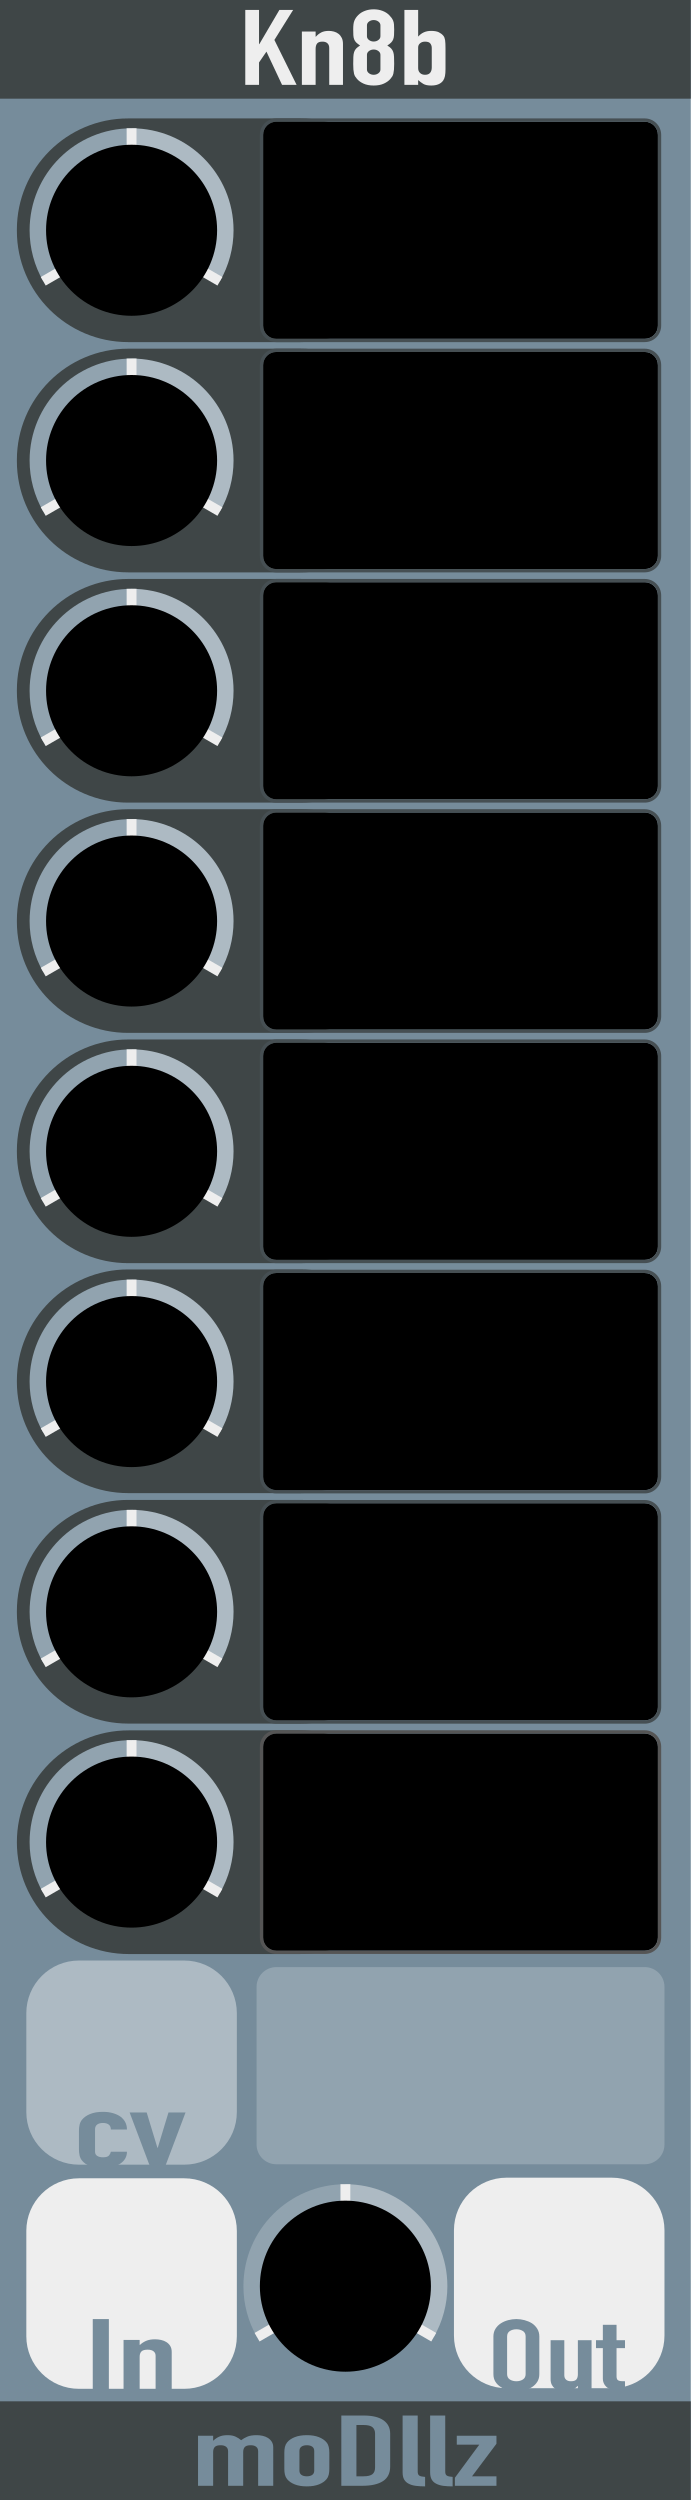
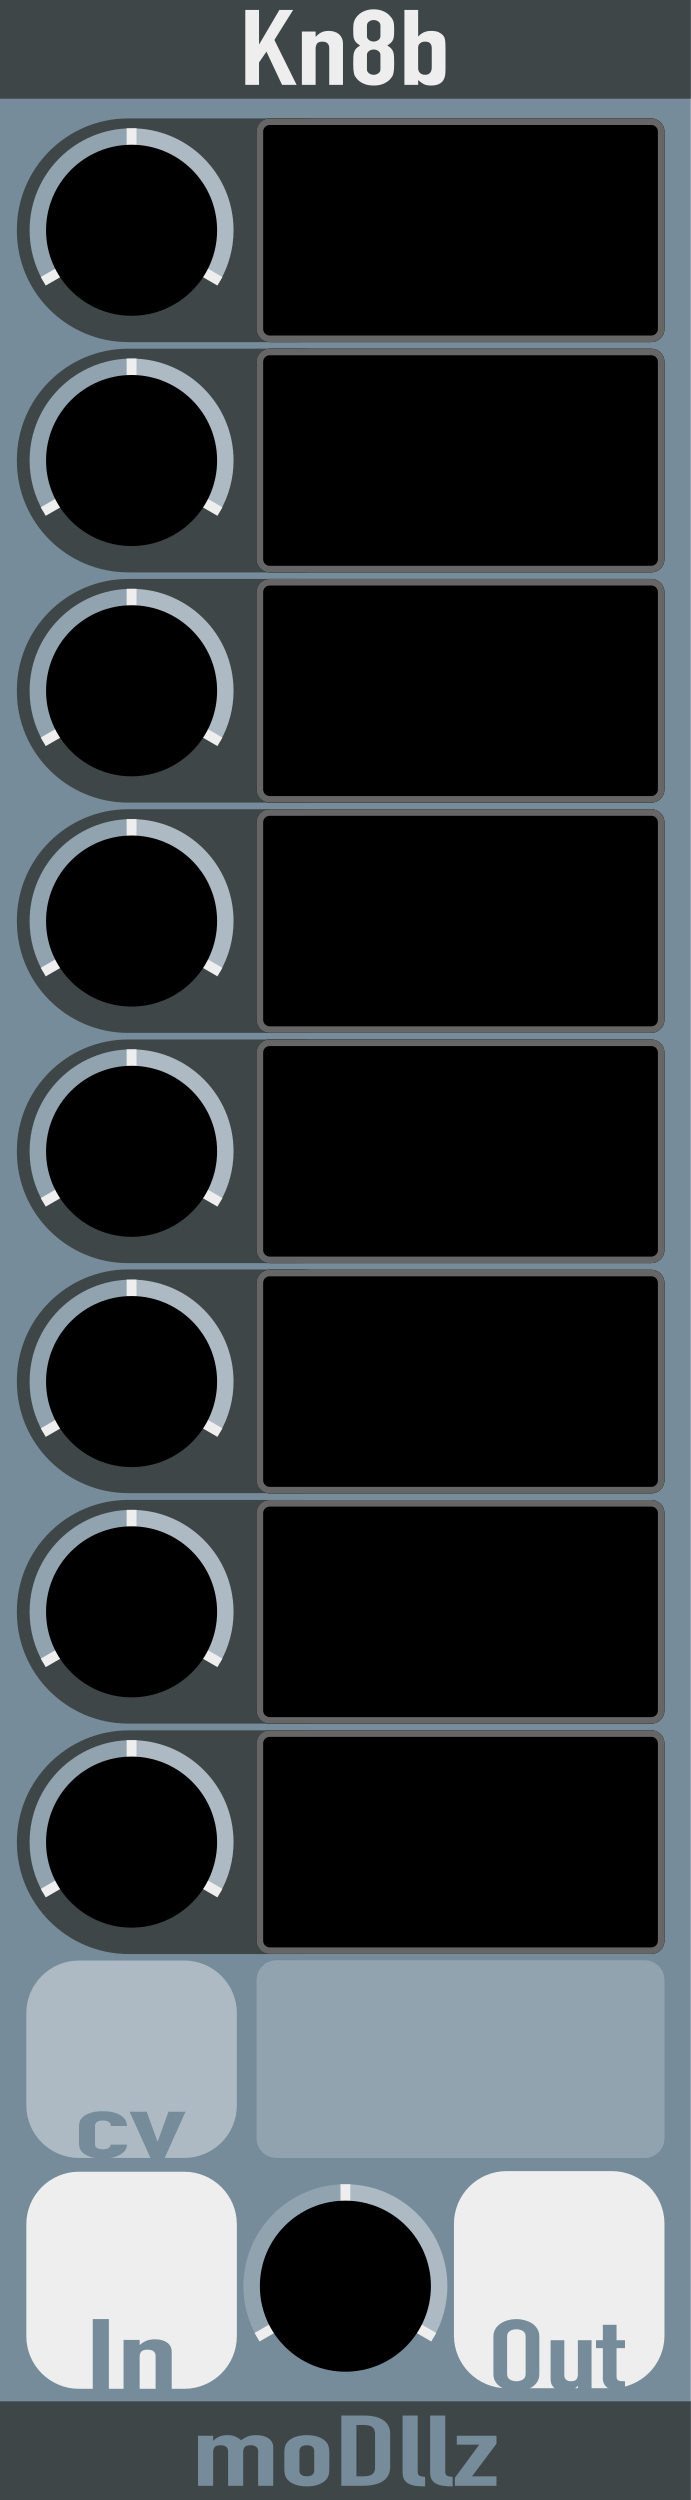
<svg xmlns="http://www.w3.org/2000/svg" width="105px" height="380px" version="1.1" xml:space="preserve" style="fill-rule:evenodd;clip-rule:evenodd;stroke-linejoin:round;stroke-miterlimit:6;">
  <rect id="Kn8b" x="0" y="0" width="105" height="380" style="fill:none;" />
  <g id="Kn8b1">
    <rect id="Back" x="0" y="0" width="105" height="380" style="fill:#768c9b;" />
    <rect id="Bottom" x="0" y="365" width="105" height="15" style="fill:#3f4647;" />
    <g>
      <path d="M30.101,377.84L30.101,370.235L32.396,370.235L32.396,370.97L32.441,370.97C32.681,370.73 32.97,370.533 33.308,370.378C33.645,370.223 34.076,370.145 34.601,370.145C35.096,370.145 35.509,370.225 35.839,370.385C36.169,370.545 36.439,370.72 36.649,370.91C36.934,370.7 37.249,370.52 37.594,370.37C37.939,370.22 38.419,370.145 39.034,370.145C39.319,370.145 39.611,370.178 39.911,370.243C40.211,370.308 40.481,370.415 40.721,370.565C40.961,370.715 41.156,370.908 41.306,371.143C41.456,371.378 41.531,371.665 41.531,372.005L41.531,377.84L39.236,377.84L39.236,372.575C39.236,372.295 39.139,372.075 38.944,371.915C38.749,371.755 38.471,371.675 38.111,371.675C37.676,371.675 37.376,371.765 37.211,371.945C37.046,372.125 36.964,372.385 36.964,372.725L36.964,377.84L34.669,377.84L34.669,372.575C34.669,372.295 34.571,372.075 34.376,371.915C34.181,371.755 33.904,371.675 33.544,371.675C33.109,371.675 32.809,371.765 32.644,371.945C32.479,372.125 32.396,372.385 32.396,372.725L32.396,377.84L30.101,377.84Z" style="fill:#768c9b;fill-rule:nonzero;" />
      <path d="M43.219,372.785C43.219,372.475 43.249,372.19 43.309,371.93C43.369,371.67 43.481,371.44 43.646,371.24C43.916,370.91 44.302,370.645 44.805,370.445C45.307,370.245 45.919,370.145 46.639,370.145C47.359,370.145 47.97,370.245 48.472,370.445C48.975,370.645 49.361,370.91 49.631,371.24C49.796,371.44 49.909,371.67 49.969,371.93C50.029,372.19 50.059,372.475 50.059,372.785L50.059,375.29C50.059,375.6 50.029,375.885 49.969,376.145C49.909,376.405 49.796,376.635 49.631,376.835C49.361,377.165 48.975,377.43 48.472,377.63C47.97,377.83 47.359,377.93 46.639,377.93C45.919,377.93 45.307,377.83 44.805,377.63C44.302,377.43 43.916,377.165 43.646,376.835C43.481,376.635 43.369,376.405 43.309,376.145C43.249,375.885 43.219,375.6 43.219,375.29L43.219,372.785ZM45.514,375.53C45.514,375.82 45.615,376.038 45.817,376.183C46.02,376.328 46.294,376.4 46.639,376.4C46.984,376.4 47.257,376.328 47.46,376.183C47.662,376.038 47.764,375.82 47.764,375.53L47.764,372.545C47.764,372.255 47.662,372.038 47.46,371.893C47.257,371.748 46.984,371.675 46.639,371.675C46.294,371.675 46.02,371.748 45.817,371.893C45.615,372.038 45.514,372.255 45.514,372.545L45.514,375.53Z" style="fill:#768c9b;fill-rule:nonzero;" />
      <path d="M51.881,377.84L51.881,367.16L55.279,367.16C56.599,367.16 57.6,367.4 58.282,367.88C58.965,368.36 59.306,369.04 59.306,369.92L59.306,374.915C59.306,375.915 58.942,376.653 58.215,377.128C57.487,377.603 56.441,377.84 55.076,377.84L51.881,377.84ZM54.176,368.6L54.176,376.4L55.234,376.4C55.879,376.4 56.336,376.293 56.606,376.078C56.876,375.863 57.011,375.525 57.011,375.065L57.011,369.92C57.011,369.5 56.884,369.175 56.629,368.945C56.374,368.715 55.909,368.6 55.234,368.6L54.176,368.6Z" style="fill:#768c9b;fill-rule:nonzero;" />
      <path d="M61.196,367.16L63.491,367.16L63.491,375.695C63.491,375.985 63.57,376.183 63.728,376.288C63.885,376.393 64.181,376.46 64.616,376.49L64.616,377.93C64.091,377.93 63.619,377.903 63.199,377.848C62.779,377.793 62.419,377.685 62.119,377.525C61.819,377.375 61.59,377.163 61.433,376.888C61.275,376.613 61.196,376.25 61.196,375.8L61.196,367.16Z" style="fill:#768c9b;fill-rule:nonzero;" />
      <path d="M65.381,367.16L67.676,367.16L67.676,375.695C67.676,375.985 67.755,376.183 67.912,376.288C68.07,376.393 68.366,376.46 68.801,376.49L68.801,377.93C68.276,377.93 67.804,377.903 67.384,377.848C66.964,377.793 66.604,377.685 66.304,377.525C66.004,377.375 65.775,377.163 65.617,376.888C65.46,376.613 65.381,376.25 65.381,375.8L65.381,367.16Z" style="fill:#768c9b;fill-rule:nonzero;" />
      <path d="M69.139,377.84L69.139,376.625L72.851,371.585L69.431,371.585L69.431,370.235L75.461,370.235L75.461,371.45L71.749,376.4L75.461,376.4L75.461,377.84L69.139,377.84Z" style="fill:#768c9b;fill-rule:nonzero;" />
    </g>
    <rect id="Top" x="0" y="0" width="105" height="15" style="fill:#3f4647;" />
    <path d="M37.283,12.904L37.283,1.512L39.372,1.512L39.372,6.712L39.413,6.712L42.465,1.512L44.554,1.512L41.707,6.072L45.086,12.904L42.874,12.904L40.499,7.848L39.372,9.496L39.372,12.904L37.283,12.904Z" style="fill:#eee;fill-rule:nonzero;" />
    <path d="M45.885,12.904L45.885,4.792L47.974,4.792L47.974,5.576L48.015,5.576C48.233,5.32 48.496,5.109 48.803,4.944C49.111,4.779 49.503,4.696 49.981,4.696C50.24,4.696 50.5,4.731 50.759,4.8C51.019,4.869 51.251,4.984 51.456,5.144C51.66,5.304 51.824,5.509 51.947,5.76C52.07,6.011 52.131,6.317 52.131,6.68L52.131,12.904L50.042,12.904L50.042,7.288C50.042,6.989 49.954,6.755 49.776,6.584C49.599,6.413 49.346,6.328 49.018,6.328C48.622,6.328 48.349,6.424 48.199,6.616C48.049,6.808 47.974,7.085 47.974,7.448L47.974,12.904L45.885,12.904Z" style="fill:#eee;fill-rule:nonzero;" />
    <path d="M57.825,3.848C57.825,3.624 57.722,3.435 57.518,3.28C57.313,3.125 57.074,3.048 56.801,3.048C56.528,3.048 56.289,3.125 56.084,3.28C55.879,3.435 55.777,3.624 55.777,3.848L55.777,5.512C55.777,5.736 55.879,5.925 56.084,6.08C56.289,6.235 56.528,6.312 56.801,6.312C57.074,6.312 57.313,6.235 57.518,6.08C57.722,5.925 57.825,5.736 57.825,5.512L57.825,3.848ZM53.688,4.488C53.688,4.179 53.701,3.915 53.729,3.696C53.756,3.477 53.804,3.288 53.872,3.128C53.94,2.968 54.019,2.824 54.108,2.696C54.196,2.568 54.309,2.435 54.446,2.296C54.719,2.019 55.06,1.803 55.47,1.648C55.879,1.493 56.323,1.416 56.801,1.416C57.279,1.416 57.722,1.493 58.132,1.648C58.542,1.803 58.883,2.019 59.156,2.296C59.293,2.435 59.409,2.568 59.504,2.696C59.6,2.824 59.682,2.968 59.75,3.128C59.818,3.288 59.863,3.477 59.883,3.696C59.904,3.915 59.914,4.179 59.914,4.488C59.914,4.829 59.907,5.117 59.893,5.352C59.88,5.587 59.839,5.795 59.77,5.976C59.702,6.157 59.596,6.32 59.453,6.464C59.31,6.608 59.115,6.76 58.869,6.92C59.115,7.069 59.31,7.219 59.453,7.368C59.596,7.517 59.702,7.693 59.77,7.896C59.839,8.099 59.88,8.347 59.893,8.64C59.907,8.933 59.914,9.293 59.914,9.72C59.914,10.072 59.904,10.363 59.883,10.592C59.863,10.821 59.832,11.021 59.791,11.192C59.75,11.363 59.692,11.507 59.617,11.624C59.542,11.741 59.45,11.864 59.34,11.992C59.108,12.269 58.781,12.507 58.357,12.704C57.934,12.901 57.415,13 56.801,13C56.186,13 55.668,12.901 55.244,12.704C54.821,12.507 54.493,12.269 54.261,11.992C54.152,11.864 54.06,11.741 53.985,11.624C53.91,11.507 53.852,11.363 53.811,11.192C53.77,11.021 53.739,10.821 53.719,10.592C53.698,10.363 53.688,10.072 53.688,9.72C53.688,9.293 53.695,8.933 53.708,8.64C53.722,8.347 53.763,8.099 53.831,7.896C53.899,7.693 54.005,7.517 54.149,7.368C54.292,7.219 54.487,7.069 54.732,6.92C54.487,6.76 54.292,6.608 54.149,6.464C54.005,6.32 53.899,6.157 53.831,5.976C53.763,5.795 53.722,5.587 53.708,5.352C53.695,5.117 53.688,4.829 53.688,4.488ZM57.825,8.328C57.825,8.104 57.722,7.915 57.518,7.76C57.313,7.605 57.074,7.528 56.801,7.528C56.528,7.528 56.289,7.605 56.084,7.76C55.879,7.915 55.777,8.104 55.777,8.328L55.777,10.568C55.777,10.792 55.879,10.981 56.084,11.136C56.289,11.291 56.528,11.368 56.801,11.368C57.074,11.368 57.313,11.291 57.518,11.136C57.722,10.981 57.825,10.792 57.825,10.568L57.825,8.328Z" style="fill:#eee;fill-rule:nonzero;" />
    <path d="M61.47,12.904L61.47,1.512L63.559,1.512L63.559,5.528L63.6,5.528C63.832,5.261 64.109,5.056 64.43,4.912C64.75,4.768 65.116,4.696 65.525,4.696C66.03,4.696 66.423,4.765 66.703,4.904C66.983,5.043 67.211,5.219 67.389,5.432C67.525,5.603 67.614,5.827 67.655,6.104C67.696,6.381 67.717,6.813 67.717,7.4L67.717,10.488C67.717,10.936 67.689,11.293 67.635,11.56C67.58,11.827 67.491,12.051 67.368,12.232C67.013,12.744 66.406,13 65.546,13C65.027,13 64.631,12.92 64.358,12.76C64.085,12.6 63.819,12.403 63.559,12.168L63.559,12.904L61.47,12.904ZM65.628,7.288C65.628,7.032 65.556,6.808 65.413,6.616C65.269,6.424 65,6.328 64.604,6.328C64.303,6.328 64.054,6.411 63.856,6.576C63.658,6.741 63.559,6.952 63.559,7.208L63.559,10.36C63.559,10.659 63.655,10.901 63.846,11.088C64.037,11.275 64.29,11.368 64.604,11.368C64.959,11.368 65.218,11.267 65.382,11.064C65.546,10.861 65.628,10.595 65.628,10.264L65.628,7.288Z" style="fill:#eee;fill-rule:nonzero;" />
-     <path d="M101,339.008C101,334.593 97.415,331.008 93,331.008L77,331.008C72.585,331.008 69,334.593 69,339.008L69,355.008C69,359.423 72.585,363.008 77,363.008L93,363.008C97.415,363.008 101,359.423 101,355.008L101,339.008Z" style="fill:#eee;" />
+     <path d="M101,338.008C101,333.593 97.415,330.008 93,330.008L77,330.008C72.585,330.008 69,333.593 69,338.008L69,355.008C69,359.423 72.585,363.008 77,363.008L93,363.008C97.415,363.008 101,359.423 101,355.008L101,338.008Z" style="fill:#eee;" />
    <path d="M74.998,355.144C74.998,354.708 75.1,354.323 75.304,353.989C75.508,353.655 75.78,353.376 76.121,353.153C76.447,352.941 76.818,352.779 77.233,352.667C77.648,352.556 78.066,352.5 78.488,352.5C78.91,352.5 79.328,352.556 79.743,352.667C80.158,352.779 80.536,352.941 80.876,353.153C81.203,353.376 81.468,353.655 81.672,353.989C81.876,354.323 81.978,354.708 81.978,355.144L81.978,360.856C81.978,361.312 81.876,361.702 81.672,362.026C81.468,362.35 81.203,362.619 80.876,362.831C80.536,363.054 80.158,363.221 79.743,363.333C79.328,363.444 78.91,363.5 78.488,363.5C78.066,363.5 77.648,363.444 77.233,363.333C76.818,363.221 76.447,363.054 76.121,362.831C75.78,362.619 75.508,362.35 75.304,362.026C75.1,361.702 74.998,361.312 74.998,360.856L74.998,355.144ZM77.08,360.856C77.08,361.231 77.219,361.507 77.498,361.684C77.777,361.862 78.107,361.95 78.488,361.95C78.869,361.95 79.199,361.862 79.478,361.684C79.757,361.507 79.896,361.231 79.896,360.856L79.896,355.144C79.896,354.769 79.757,354.493 79.478,354.316C79.199,354.138 78.869,354.05 78.488,354.05C78.107,354.05 77.777,354.138 77.498,354.316C77.219,354.493 77.08,354.769 77.08,355.144L77.08,360.856Z" style="fill:#768c9b;fill-rule:nonzero;" />
    <path d="M89.918,355.706L89.918,363.409L87.836,363.409L87.836,362.664L87.795,362.664C87.577,362.907 87.316,363.108 87.009,363.265C86.703,363.422 86.312,363.5 85.836,363.5C85.577,363.5 85.319,363.467 85.06,363.401C84.802,363.335 84.57,363.227 84.366,363.075C84.162,362.923 83.999,362.728 83.876,362.49C83.754,362.252 83.693,361.96 83.693,361.616L83.693,355.706L85.775,355.706L85.775,361.039C85.775,361.322 85.863,361.545 86.04,361.707C86.217,361.869 86.469,361.95 86.795,361.95C87.19,361.95 87.462,361.859 87.612,361.677C87.761,361.494 87.836,361.231 87.836,360.887L87.836,355.706L89.918,355.706Z" style="fill:#768c9b;fill-rule:nonzero;" />
    <path d="M91.632,355.706L91.632,353.366L93.714,353.366L93.714,355.706L95,355.706L95,356.921L93.714,356.921L93.714,361.191C93.714,361.373 93.738,361.515 93.786,361.616C93.833,361.717 93.911,361.793 94.02,361.844C94.129,361.895 94.262,361.925 94.418,361.935C94.575,361.945 94.769,361.95 95,361.95L95,363.409L94.143,363.409C93.667,363.409 93.269,363.353 92.949,363.242C92.629,363.13 92.374,362.988 92.183,362.816C91.993,362.644 91.853,362.449 91.765,362.231C91.677,362.014 91.632,361.803 91.632,361.601L91.632,356.921L90.591,356.921L90.591,355.706L91.632,355.706Z" style="fill:#768c9b;fill-rule:nonzero;" />
-     <path d="M36,339.101C36,334.685 32.415,331.101 28,331.101L12,331.101C7.585,331.101 4,334.685 4,339.101L4,355.101C4,359.516 7.585,363.101 12,363.101L28,363.101C32.415,363.101 36,359.516 36,355.101L36,339.101Z" style="fill:#eee;" />
+     <path d="M36,338.101C36,333.685 32.415,330.101 28,330.101L12,330.101C7.585,330.101 4,333.685 4,338.101L4,355.101C4,359.516 7.585,363.101 12,363.101L28,363.101C32.415,363.101 36,359.516 36,355.101L36,338.101Z" style="fill:#eee;" />
    <rect x="14.1" y="352.5" width="2.448" height="11" style="fill:#768c9b;fill-rule:nonzero;" />
    <path d="M18.78,363.5L18.78,355.667L21.228,355.667L21.228,356.424L21.276,356.424C21.532,356.177 21.84,355.974 22.2,355.814C22.56,355.654 23.02,355.574 23.58,355.574C23.884,355.574 24.188,355.608 24.492,355.675C24.796,355.742 25.068,355.853 25.308,356.007C25.548,356.162 25.74,356.36 25.884,356.602C26.028,356.844 26.1,357.14 26.1,357.49L26.1,363.5L23.652,363.5L23.652,358.077C23.652,357.789 23.548,357.562 23.34,357.397C23.132,357.233 22.836,357.15 22.452,357.15C21.988,357.15 21.668,357.243 21.492,357.428C21.316,357.614 21.228,357.882 21.228,358.232L21.228,363.5L18.78,363.5Z" style="fill:#768c9b;fill-rule:nonzero;" />
-     <path d="M36,306C36,301.585 32.415,298 28,298L12,298C7.585,298 4,301.585 4,306L4,321.031C4,325.446 7.585,329.031 12,329.031L28,329.031C32.415,329.031 36,325.446 36,321.031L36,306Z" style="fill:#adbac3;" />
-     <path d="M14.448,327.082C14.448,327.347 14.556,327.551 14.772,327.695C14.988,327.839 15.28,327.91 15.648,327.91C16.112,327.91 16.42,327.816 16.572,327.629C16.724,327.441 16.816,327.253 16.848,327.065L19.296,327.065C19.296,327.805 18.968,328.402 18.312,328.855C17.992,329.087 17.608,329.269 17.16,329.402C16.712,329.534 16.208,329.601 15.648,329.601C14.88,329.601 14.228,329.49 13.692,329.269C13.156,329.048 12.744,328.756 12.456,328.391C12.28,328.17 12.16,327.916 12.096,327.629C12.032,327.341 12,327.027 12,326.684L12,323.917C12,323.574 12.032,323.259 12.096,322.972C12.16,322.685 12.28,322.431 12.456,322.21C12.744,321.845 13.156,321.552 13.692,321.331C14.228,321.11 14.88,321 15.648,321C16.208,321 16.716,321.066 17.172,321.199C17.628,321.331 18.016,321.514 18.336,321.746C18.976,322.243 19.296,322.889 19.296,323.685L16.848,323.685C16.848,323.342 16.74,323.091 16.524,322.931C16.308,322.77 16.016,322.69 15.648,322.69C15.28,322.69 14.988,322.77 14.772,322.931C14.556,323.091 14.448,323.331 14.448,323.651L14.448,327.082Z" style="fill:#768c9b;fill-rule:nonzero;" />
-     <path d="M28.2,321.099L25.032,329.501L22.872,329.501L19.704,321.099L22.296,321.099L23.928,326.469L23.976,326.469L25.608,321.099L28.2,321.099Z" style="fill:#768c9b;fill-rule:nonzero;" />
+     <path d="M36,306C36,301.585 32.415,298 28,298L12,298C7.585,298 4,301.585 4,306L4,320.008C4,324.423 7.585,328.008 12,328.008L28,328.008C32.415,328.008 36,324.423 36,320.008L36,306Z" style="fill:#adbac3;" />
+     <path d="M14.448,325.992C14.448,326.214 14.556,326.385 14.772,326.505C14.988,326.626 15.28,326.686 15.648,326.686C16.112,326.686 16.42,326.607 16.572,326.45C16.724,326.293 16.816,326.135 16.848,325.978L19.296,325.978C19.296,326.598 18.968,327.097 18.312,327.476C17.992,327.671 17.608,327.823 17.16,327.934C16.712,328.045 16.208,328.101 15.648,328.101C14.88,328.101 14.228,328.008 13.692,327.823C13.156,327.638 12.744,327.393 12.456,327.088C12.28,326.903 12.16,326.69 12.096,326.45C12.032,326.209 12,325.946 12,325.659L12,323.342C12,323.056 12.032,322.792 12.096,322.552C12.16,322.311 12.28,322.098 12.456,321.913C12.744,321.608 13.156,321.363 13.692,321.178C14.228,320.993 14.88,320.901 15.648,320.901C16.208,320.901 16.716,320.956 17.172,321.067C17.628,321.178 18.016,321.331 18.336,321.525C18.976,321.941 19.296,322.482 19.296,323.148L16.848,323.148C16.848,322.861 16.74,322.651 16.524,322.517C16.308,322.383 16.016,322.316 15.648,322.316C15.28,322.316 14.988,322.383 14.772,322.517C14.556,322.651 14.448,322.852 14.448,323.12L14.448,325.992Z" style="fill:#768c9b;fill-rule:nonzero;" />
+     <path d="M28.2,320.984L25.032,328.017L22.872,328.017L19.704,320.984L22.296,320.984L23.928,325.479L23.976,325.479L25.608,320.984L28.2,320.984Z" style="fill:#768c9b;fill-rule:nonzero;" />
    <g>
      <g>
        <path d="M52.5,332C43.94,332 37,338.94 37,347.5C37,350.221 37.716,352.894 39.077,355.25L52.5,347.5L52.5,332Z" style="fill:#91a3af;" />
        <path d="M52.5,332C61.06,332 68,338.94 68,347.5C68,350.221 67.284,352.894 65.923,355.25L52.5,347.5L52.5,332Z" style="fill:#adbac3;" />
        <path d="M52.5,347.504L52.5,332" style="fill:none;stroke:#eee;stroke-width:1.5px;" />
        <path d="M52.5,347.504L65.927,355.256" style="fill:none;stroke:#eee;stroke-width:1.5px;" />
        <path d="M52.5,347.504L39.073,355.256" style="fill:none;stroke:#eee;stroke-width:1.5px;" />
      </g>
      <circle cx="52.5" cy="347.5" r="13" />
    </g>
-     <path d="M101,302C101,300.344 99.656,299 98,299L42,299C40.344,299 39,300.344 39,302L39,325.968C39,327.624 40.344,328.968 42,328.968L98,328.968C99.656,328.968 101,327.624 101,325.968L101,302Z" style="fill:#91a3af;" />
+     <path d="M101,300.968C101,299.313 99.656,297.968 98,297.968L42,297.968C40.344,297.968 39,299.313 39,300.968L39,325.008C39,326.664 40.344,328.008 42,328.008L98,328.008C99.656,328.008 101,326.664 101,325.008L101,300.968Z" style="fill:#91a3af;" />
    <path d="M62.565,280.015C62.565,270.633 54.947,263.015 45.565,263.015L19.565,263.015C10.182,263.015 2.565,270.633 2.565,280.015C2.565,289.398 10.182,297.015 19.565,297.015L45.565,297.015C54.947,297.015 62.565,289.398 62.565,280.015Z" style="fill:#3f4647;" />
    <path d="M62.565,244.9C62.565,235.564 54.985,227.985 45.649,227.985L19.48,227.985C10.144,227.985 2.565,235.564 2.565,244.9L2.565,245.07C2.565,254.405 10.144,261.985 19.48,261.985L45.649,261.985C54.985,261.985 62.565,254.405 62.565,245.07L62.565,244.9Z" style="fill:#3f4647;" />
    <path d="M62.565,209.869C62.565,200.534 54.985,192.954 45.649,192.954L19.48,192.954C10.144,192.954 2.565,200.534 2.565,209.869L2.565,210.039C2.565,219.375 10.144,226.954 19.48,226.954L45.649,226.954C54.985,226.954 62.565,219.375 62.565,210.039L62.565,209.869Z" style="fill:#3f4647;" />
    <path d="M62.565,174.915C62.565,165.579 54.985,158 45.649,158L19.48,158C10.144,158 2.565,165.579 2.565,174.915L2.565,175.085C2.565,184.421 10.144,192 19.48,192L45.649,192C54.985,192 62.565,184.421 62.565,175.085L62.565,174.915Z" style="fill:#3f4647;" />
    <path d="M62.565,139.915C62.565,130.579 54.985,123 45.649,123L19.48,123C10.144,123 2.565,130.579 2.565,139.915L2.565,140.085C2.565,149.421 10.144,157 19.48,157L45.649,157C54.985,157 62.565,149.421 62.565,140.085L62.565,139.915Z" style="fill:#3f4647;" />
    <path d="M62.565,104.915C62.565,95.579 54.985,88 45.649,88L19.48,88C10.144,88 2.565,95.579 2.565,104.915L2.565,105.085C2.565,114.421 10.144,122 19.48,122L45.649,122C54.985,122 62.565,114.421 62.565,105.085L62.565,104.915Z" style="fill:#3f4647;" />
    <path d="M62.565,69.915C62.565,60.579 54.985,53 45.649,53L19.48,53C10.144,53 2.565,60.579 2.565,69.915L2.565,70.085C2.565,79.421 10.144,87 19.48,87L45.649,87C54.985,87 62.565,79.421 62.565,70.085L62.565,69.915Z" style="fill:#3f4647;" />
    <path d="M62.565,34.915C62.565,25.579 54.985,18 45.649,18L19.48,18C10.144,18 2.565,25.579 2.565,34.915L2.565,35.085C2.565,44.421 10.144,52 19.48,52L45.649,52C54.985,52 62.565,44.421 62.565,35.085L62.565,34.915Z" style="fill:#3f4647;" />
    <g>
      <g>
        <path d="M20,264.5C11.44,264.5 4.5,271.44 4.5,280C4.5,282.721 5.216,285.394 6.577,287.75L20,280L20,264.5Z" style="fill:#91a3af;" />
        <path d="M20,264.5C28.56,264.5 35.5,271.44 35.5,280C35.5,282.721 34.784,285.394 33.423,287.75L20,280L20,264.5Z" style="fill:#adbac3;" />
        <path d="M20,280.004L20,264.5" style="fill:none;stroke:#eee;stroke-width:1.5px;" />
        <path d="M20,280.004L33.427,287.756" style="fill:none;stroke:#eee;stroke-width:1.5px;" />
        <path d="M20,280.004L6.573,287.756" style="fill:none;stroke:#eee;stroke-width:1.5px;" />
      </g>
      <circle cx="20" cy="280" r="13" />
    </g>
    <g>
      <g>
        <path d="M20,229.5C11.44,229.5 4.5,236.44 4.5,245C4.5,247.721 5.216,250.394 6.577,252.75L20,245L20,229.5Z" style="fill:#91a3af;" />
        <path d="M20,229.5C28.56,229.5 35.5,236.44 35.5,245C35.5,247.721 34.784,250.394 33.423,252.75L20,245L20,229.5Z" style="fill:#adbac3;" />
        <path d="M20,245.004L20,229.5" style="fill:none;stroke:#eee;stroke-width:1.5px;" />
        <path d="M20,245.004L33.427,252.756" style="fill:none;stroke:#eee;stroke-width:1.5px;" />
        <path d="M20,245.004L6.573,252.756" style="fill:none;stroke:#eee;stroke-width:1.5px;" />
      </g>
      <circle cx="20" cy="245" r="13" />
    </g>
    <g>
      <g>
        <path d="M20,194.5C11.44,194.5 4.5,201.44 4.5,210C4.5,212.721 5.216,215.394 6.577,217.75L20,210L20,194.5Z" style="fill:#91a3af;" />
        <path d="M20,194.5C28.56,194.5 35.5,201.44 35.5,210C35.5,212.721 34.784,215.394 33.423,217.75L20,210L20,194.5Z" style="fill:#adbac3;" />
        <path d="M20,210.004L20,194.5" style="fill:none;stroke:#eee;stroke-width:1.5px;" />
        <path d="M20,210.004L33.427,217.756" style="fill:none;stroke:#eee;stroke-width:1.5px;" />
        <path d="M20,210.004L6.573,217.756" style="fill:none;stroke:#eee;stroke-width:1.5px;" />
      </g>
      <circle cx="20" cy="210" r="13" />
    </g>
    <g>
      <g>
        <path d="M20,159.5C11.44,159.5 4.5,166.44 4.5,175C4.5,177.721 5.216,180.394 6.577,182.75L20,175L20,159.5Z" style="fill:#91a3af;" />
        <path d="M20,159.5C28.56,159.5 35.5,166.44 35.5,175C35.5,177.721 34.784,180.394 33.423,182.75L20,175L20,159.5Z" style="fill:#adbac3;" />
        <path d="M20,175.004L20,159.5" style="fill:none;stroke:#eee;stroke-width:1.5px;" />
        <path d="M20,175.004L33.427,182.756" style="fill:none;stroke:#eee;stroke-width:1.5px;" />
        <path d="M20,175.004L6.573,182.756" style="fill:none;stroke:#eee;stroke-width:1.5px;" />
      </g>
      <circle cx="20" cy="175" r="13" />
    </g>
    <g>
      <g>
        <path d="M20,124.5C11.44,124.5 4.5,131.44 4.5,140C4.5,142.721 5.216,145.394 6.577,147.75L20,140L20,124.5Z" style="fill:#91a3af;" />
        <path d="M20,124.5C28.56,124.5 35.5,131.44 35.5,140C35.5,142.721 34.784,145.394 33.423,147.75L20,140L20,124.5Z" style="fill:#adbac3;" />
        <path d="M20,140.004L20,124.5" style="fill:none;stroke:#eee;stroke-width:1.5px;" />
        <path d="M20,140.004L33.427,147.756" style="fill:none;stroke:#eee;stroke-width:1.5px;" />
        <path d="M20,140.004L6.573,147.756" style="fill:none;stroke:#eee;stroke-width:1.5px;" />
      </g>
      <circle cx="20" cy="140" r="13" />
    </g>
    <g>
      <g>
        <path d="M20,89.5C11.44,89.5 4.5,96.44 4.5,105C4.5,107.721 5.216,110.394 6.577,112.75L20,105L20,89.5Z" style="fill:#91a3af;" />
        <path d="M20,89.5C28.56,89.5 35.5,96.44 35.5,105C35.5,107.721 34.784,110.394 33.423,112.75L20,105L20,89.5Z" style="fill:#adbac3;" />
        <path d="M20,105.004L20,89.5" style="fill:none;stroke:#eee;stroke-width:1.5px;" />
        <path d="M20,105.004L33.427,112.756" style="fill:none;stroke:#eee;stroke-width:1.5px;" />
        <path d="M20,105.004L6.573,112.756" style="fill:none;stroke:#eee;stroke-width:1.5px;" />
      </g>
      <circle cx="20" cy="105" r="13" />
    </g>
    <g>
      <g>
        <path d="M20,54.5C11.44,54.5 4.5,61.44 4.5,70C4.5,72.721 5.216,75.394 6.577,77.75L20,70L20,54.5Z" style="fill:#91a3af;" />
        <path d="M20,54.5C28.56,54.5 35.5,61.44 35.5,70C35.5,72.721 34.784,75.394 33.423,77.75L20,70L20,54.5Z" style="fill:#adbac3;" />
        <path d="M20,70.004L20,54.5" style="fill:none;stroke:#eee;stroke-width:1.5px;" />
        <path d="M20,70.004L33.427,77.756" style="fill:none;stroke:#eee;stroke-width:1.5px;" />
        <path d="M20,70.004L6.573,77.756" style="fill:none;stroke:#eee;stroke-width:1.5px;" />
      </g>
      <circle cx="20" cy="70" r="13" />
    </g>
    <g>
      <g>
        <path d="M20,19.5C11.44,19.5 4.5,26.44 4.5,35C4.5,37.721 5.216,40.394 6.577,42.75L20,35L20,19.5Z" style="fill:#91a3af;" />
        <path d="M20,19.5C28.56,19.5 35.5,26.44 35.5,35C35.5,37.721 34.784,40.394 33.423,42.75L20,35L20,19.5Z" style="fill:#adbac3;" />
        <path d="M20,35.004L20,19.5" style="fill:none;stroke:#eee;stroke-width:1.5px;" />
        <path d="M20,35.004L33.427,42.756" style="fill:none;stroke:#eee;stroke-width:1.5px;" />
        <path d="M20,35.004L6.573,42.756" style="fill:none;stroke:#eee;stroke-width:1.5px;" />
      </g>
      <circle cx="20" cy="35" r="13" />
    </g>
-     <path d="M100,20.5C100,19.396 99.104,18.5 98,18.5L42,18.5C40.896,18.5 40,19.396 40,20.5L40,49.5C40,50.604 40.896,51.5 42,51.5L98,51.5C99.104,51.5 100,50.604 100,49.5L100,20.5Z" />
-     <path d="M100.5,20.5C100.5,19.12 99.38,18 98,18C98,18 42,18 42,18C40.62,18 39.5,19.12 39.5,20.5L39.5,49.5C39.5,50.88 40.62,52 42,52L98,52C99.38,52 100.5,50.88 100.5,49.5C100.5,49.5 100.5,20.5 100.5,20.5ZM100,20.5C100,19.396 99.104,18.5 98,18.5L42,18.5C40.896,18.5 40,19.396 40,20.5L40,49.5C40,50.604 40.896,51.5 42,51.5L98,51.5C99.104,51.5 100,50.604 100,49.5L100,20.5Z" style="fill:#464f53;" />
-     <path d="M100,55.5C100,54.396 99.104,53.5 98,53.5L42,53.5C40.896,53.5 40,54.396 40,55.5L40,84.5C40,85.604 40.896,86.5 42,86.5L98,86.5C99.104,86.5 100,85.604 100,84.5L100,55.5Z" />
-     <path d="M100.5,55.5C100.5,54.12 99.38,53 98,53C98,53 42,53 42,53C40.62,53 39.5,54.12 39.5,55.5L39.5,84.5C39.5,85.88 40.62,87 42,87L98,87C99.38,87 100.5,85.88 100.5,84.5C100.5,84.5 100.5,55.5 100.5,55.5ZM100,55.5C100,54.396 99.104,53.5 98,53.5L42,53.5C40.896,53.5 40,54.396 40,55.5L40,84.5C40,85.604 40.896,86.5 42,86.5L98,86.5C99.104,86.5 100,85.604 100,84.5L100,55.5Z" style="fill:#464f53;" />
-     <path d="M100,90.5C100,89.396 99.104,88.5 98,88.5L42,88.5C40.896,88.5 40,89.396 40,90.5L40,119.5C40,120.604 40.896,121.5 42,121.5L98,121.5C99.104,121.5 100,120.604 100,119.5L100,90.5Z" />
-     <path d="M100.5,90.5C100.5,89.12 99.38,88 98,88L42,88C40.62,88 39.5,89.12 39.5,90.5L39.5,119.5C39.5,120.88 40.62,122 42,122C42,122 98,122 98,122C99.38,122 100.5,120.88 100.5,119.5C100.5,119.5 100.5,90.5 100.5,90.5ZM100,90.5C100,89.396 99.104,88.5 98,88.5L42,88.5C40.896,88.5 40,89.396 40,90.5L40,119.5C40,120.604 40.896,121.5 42,121.5L98,121.5C99.104,121.5 100,120.604 100,119.5L100,90.5Z" style="fill:#464f53;" />
-     <path d="M100,125.5C100,124.396 99.104,123.5 98,123.5L42,123.5C40.896,123.5 40,124.396 40,125.5L40,154.5C40,155.604 40.896,156.5 42,156.5L98,156.5C99.104,156.5 100,155.604 100,154.5L100,125.5Z" />
-     <path d="M100.5,125.5C100.5,124.12 99.38,123 98,123C98,123 42,123 42,123C40.62,123 39.5,124.12 39.5,125.5L39.5,154.5C39.5,155.88 40.62,157 42,157C42,157 98,157 98,157C99.38,157 100.5,155.88 100.5,154.5C100.5,154.5 100.5,125.5 100.5,125.5ZM100,125.5C100,124.396 99.104,123.5 98,123.5L42,123.5C40.896,123.5 40,124.396 40,125.5L40,154.5C40,155.604 40.896,156.5 42,156.5L98,156.5C99.104,156.5 100,155.604 100,154.5L100,125.5Z" style="fill:#464f53;" />
-     <path d="M100,160.5C100,159.396 99.104,158.5 98,158.5L42,158.5C40.896,158.5 40,159.396 40,160.5L40,189.5C40,190.604 40.896,191.5 42,191.5L98,191.5C99.104,191.5 100,190.604 100,189.5L100,160.5Z" />
-     <path d="M100.5,160.5C100.5,159.12 99.38,158 98,158L42,158C40.62,158 39.5,159.12 39.5,160.5L39.5,189.5C39.5,190.88 40.62,192 42,192L98,192C99.38,192 100.5,190.88 100.5,189.5C100.5,189.5 100.5,160.5 100.5,160.5ZM100,160.5C100,159.396 99.104,158.5 98,158.5L42,158.5C40.896,158.5 40,159.396 40,160.5L40,189.5C40,190.604 40.896,191.5 42,191.5L98,191.5C99.104,191.5 100,190.604 100,189.5L100,160.5Z" style="fill:#464f53;" />
-     <path d="M100,195.5C100,194.396 99.104,193.5 98,193.5L42,193.5C40.896,193.5 40,194.396 40,195.5L40,224.5C40,225.604 40.896,226.5 42,226.5L98,226.5C99.104,226.5 100,225.604 100,224.5L100,195.5Z" />
-     <path d="M100.5,195.5C100.5,194.12 99.38,193 98,193L42,193C40.62,193 39.5,194.12 39.5,195.5L39.5,224.5C39.5,225.88 40.62,227 42,227C42,227 98,227 98,227C99.38,227 100.5,225.88 100.5,224.5C100.5,224.5 100.5,195.5 100.5,195.5ZM100,195.5C100,194.396 99.104,193.5 98,193.5L42,193.5C40.896,193.5 40,194.396 40,195.5L40,224.5C40,225.604 40.896,226.5 42,226.5L98,226.5C99.104,226.5 100,225.604 100,224.5L100,195.5Z" style="fill:#464f53;" />
-     <path d="M100,230.5C100,229.396 99.104,228.5 98,228.5L42,228.5C40.896,228.5 40,229.396 40,230.5L40,259.5C40,260.604 40.896,261.5 42,261.5L98,261.5C99.104,261.5 100,260.604 100,259.5L100,230.5Z" />
-     <path d="M100.5,230.5C100.5,229.12 99.38,228 98,228L42,228C40.62,228 39.5,229.12 39.5,230.5L39.5,259.5C39.5,260.88 40.62,262 42,262C42,262 98,262 98,262C99.38,262 100.5,260.88 100.5,259.5C100.5,259.5 100.5,230.5 100.5,230.5ZM100,230.5C100,229.396 99.104,228.5 98,228.5L42,228.5C40.896,228.5 40,229.396 40,230.5L40,259.5C40,260.604 40.896,261.5 42,261.5L98,261.5C99.104,261.5 100,260.604 100,259.5L100,230.5Z" style="fill:#464f53;" />
-     <path d="M100,265.5C100,264.396 99.104,263.5 98,263.5L42,263.5C40.896,263.5 40,264.396 40,265.5L40,294.5C40,295.604 40.896,296.5 42,296.5L98,296.5C99.104,296.5 100,295.604 100,294.5L100,265.5Z" />
-     <path d="M100.5,265.5C100.5,264.12 99.38,263 98,263L42,263C40.62,263 39.5,264.12 39.5,265.5L39.5,294.5C39.5,295.88 40.62,297 42,297L98,297C99.38,297 100.5,295.88 100.5,294.5C100.5,294.5 100.5,265.5 100.5,265.5ZM100,265.5C100,264.396 99.104,263.5 98,263.5L42,263.5C40.896,263.5 40,264.396 40,265.5L40,294.5C40,295.604 40.896,296.5 42,296.5L98,296.5C99.104,296.5 100,295.604 100,294.5L100,265.5Z" style="fill:#555;" />
+     <path d="M101,20C101,18.896 100.104,18 99,18L41,18C39.896,18 39,18.896 39,20L39,50C39,51.104 39.896,52 41,52L99,52C100.104,52 101,51.104 101,50L101,20Z" />
+     <path d="M101,20C101,18.896 100.104,18 99,18L41,18C39.896,18 39,18.896 39,20L39,50C39,51.104 39.896,52 41,52L99,52C100.104,52 101,51.104 101,50L101,20ZM100,20L100,50C100,50.552 99.552,51 99,51C99,51 41,51 41,51C40.448,51 40,50.552 40,50C40,50 40,20 40,20C40,19.448 40.448,19 41,19L99,19C99.552,19 100,19.448 100,20Z" style="fill:#666;" />
+     <path d="M101,55C101,53.896 100.104,53 99,53L41,53C39.896,53 39,53.896 39,55L39,85C39,86.104 39.896,87 41,87L99,87C100.104,87 101,86.104 101,85L101,55Z" />
+     <path d="M101,55C101,53.896 100.104,53 99,53L41,53C39.896,53 39,53.896 39,55L39,85C39,86.104 39.896,87 41,87L99,87C100.104,87 101,86.104 101,85L101,55ZM100,55L100,85C100,85.552 99.552,86 99,86C99,86 41,86 41,86C40.448,86 40,85.552 40,85C40,85 40,55 40,55C40,54.448 40.448,54 41,54L99,54C99.552,54 100,54.448 100,55Z" style="fill:#666;" />
+     <path d="M101,90C101,88.896 100.104,88 99,88L41,88C39.896,88 39,88.896 39,90L39,120C39,121.104 39.896,122 41,122L99,122C100.104,122 101,121.104 101,120L101,90Z" />
+     <path d="M101,90C101,88.896 100.104,88 99,88L41,88C39.896,88 39,88.896 39,90L39,120C39,121.104 39.896,122 41,122L99,122C100.104,122 101,121.104 101,120L101,90ZM100,90L100,120C100,120.552 99.552,121 99,121C99,121 41,121 41,121C40.448,121 40,120.552 40,120C40,120 40,90 40,90C40,89.448 40.448,89 41,89L99,89C99.552,89 100,89.448 100,90Z" style="fill:#666;" />
+     <path d="M101,125C101,123.896 100.104,123 99,123L41,123C39.896,123 39,123.896 39,125L39,155C39,156.104 39.896,157 41,157L99,157C100.104,157 101,156.104 101,155L101,125Z" />
+     <path d="M101,125C101,123.896 100.104,123 99,123L41,123C39.896,123 39,123.896 39,125L39,155C39,156.104 39.896,157 41,157L99,157C100.104,157 101,156.104 101,155L101,125ZM100,125L100,155C100,155.552 99.552,156 99,156C99,156 41,156 41,156C40.448,156 40,155.552 40,155C40,155 40,125 40,125C40,124.448 40.448,124 41,124C41,124 99,124 99,124C99.552,124 100,124.448 100,125Z" style="fill:#666;" />
+     <path d="M101,160C101,158.896 100.104,158 99,158L41,158C39.896,158 39,158.896 39,160L39,190C39,191.104 39.896,192 41,192L99,192C100.104,192 101,191.104 101,190L101,160Z" />
+     <path d="M101,160C101,158.896 100.104,158 99,158L41,158C39.896,158 39,158.896 39,160L39,190C39,191.104 39.896,192 41,192L99,192C100.104,192 101,191.104 101,190L101,160ZM100,160L100,190C100,190.552 99.552,191 99,191C99,191 41,191 41,191C40.448,191 40,190.552 40,190C40,190 40,160 40,160C40,159.448 40.448,159 41,159L99,159C99.552,159 100,159.448 100,160Z" style="fill:#666;" />
+     <path d="M101,195C101,193.896 100.104,193 99,193L41,193C39.896,193 39,193.896 39,195L39,225C39,226.104 39.896,227 41,227L99,227C100.104,227 101,226.104 101,225L101,195Z" />
+     <path d="M101,195C101,193.896 100.104,193 99,193L41,193C39.896,193 39,193.896 39,195L39,225C39,226.104 39.896,227 41,227L99,227C100.104,227 101,226.104 101,225L101,195ZM100,195L100,225C100,225.552 99.552,226 99,226L41,226C40.448,226 40,225.552 40,225C40,225 40,195 40,195C40,194.448 40.448,194 41,194L99,194C99.552,194 100,194.448 100,195Z" style="fill:#666;" />
+     <path d="M101,230C101,228.896 100.104,228 99,228L41,228C39.896,228 39,228.896 39,230L39,260C39,261.104 39.896,262 41,262L99,262C100.104,262 101,261.104 101,260L101,230Z" />
+     <path d="M101,230C101,228.896 100.104,228 99,228L41,228C39.896,228 39,228.896 39,230L39,260C39,261.104 39.896,262 41,262L99,262C100.104,262 101,261.104 101,260L101,230ZM100,230L100,260C100,260.552 99.552,261 99,261C99,261 41,261 41,261C40.448,261 40,260.552 40,260C40,260 40,230 40,230C40,229.448 40.448,229 41,229L99,229C99.552,229 100,229.448 100,230Z" style="fill:#666;" />
+     <path d="M101,265C101,263.896 100.104,263 99,263L41,263C39.896,263 39,263.896 39,265L39,295C39,296.104 39.896,297 41,297L99,297C100.104,297 101,296.104 101,295L101,265Z" />
+     <path d="M101,265C101,263.896 100.104,263 99,263L41,263C39.896,263 39,263.896 39,265L39,295C39,296.104 39.896,297 41,297L99,297C100.104,297 101,296.104 101,295L101,265ZM100,265L100,295C100,295.552 99.552,296 99,296C99,296 41,296 41,296C40.448,296 40,295.552 40,295C40,295 40,265 40,265C40,264.448 40.448,264 41,264L99,264C99.552,264 100,264.448 100,265Z" style="fill:#666;" />
  </g>
</svg>
